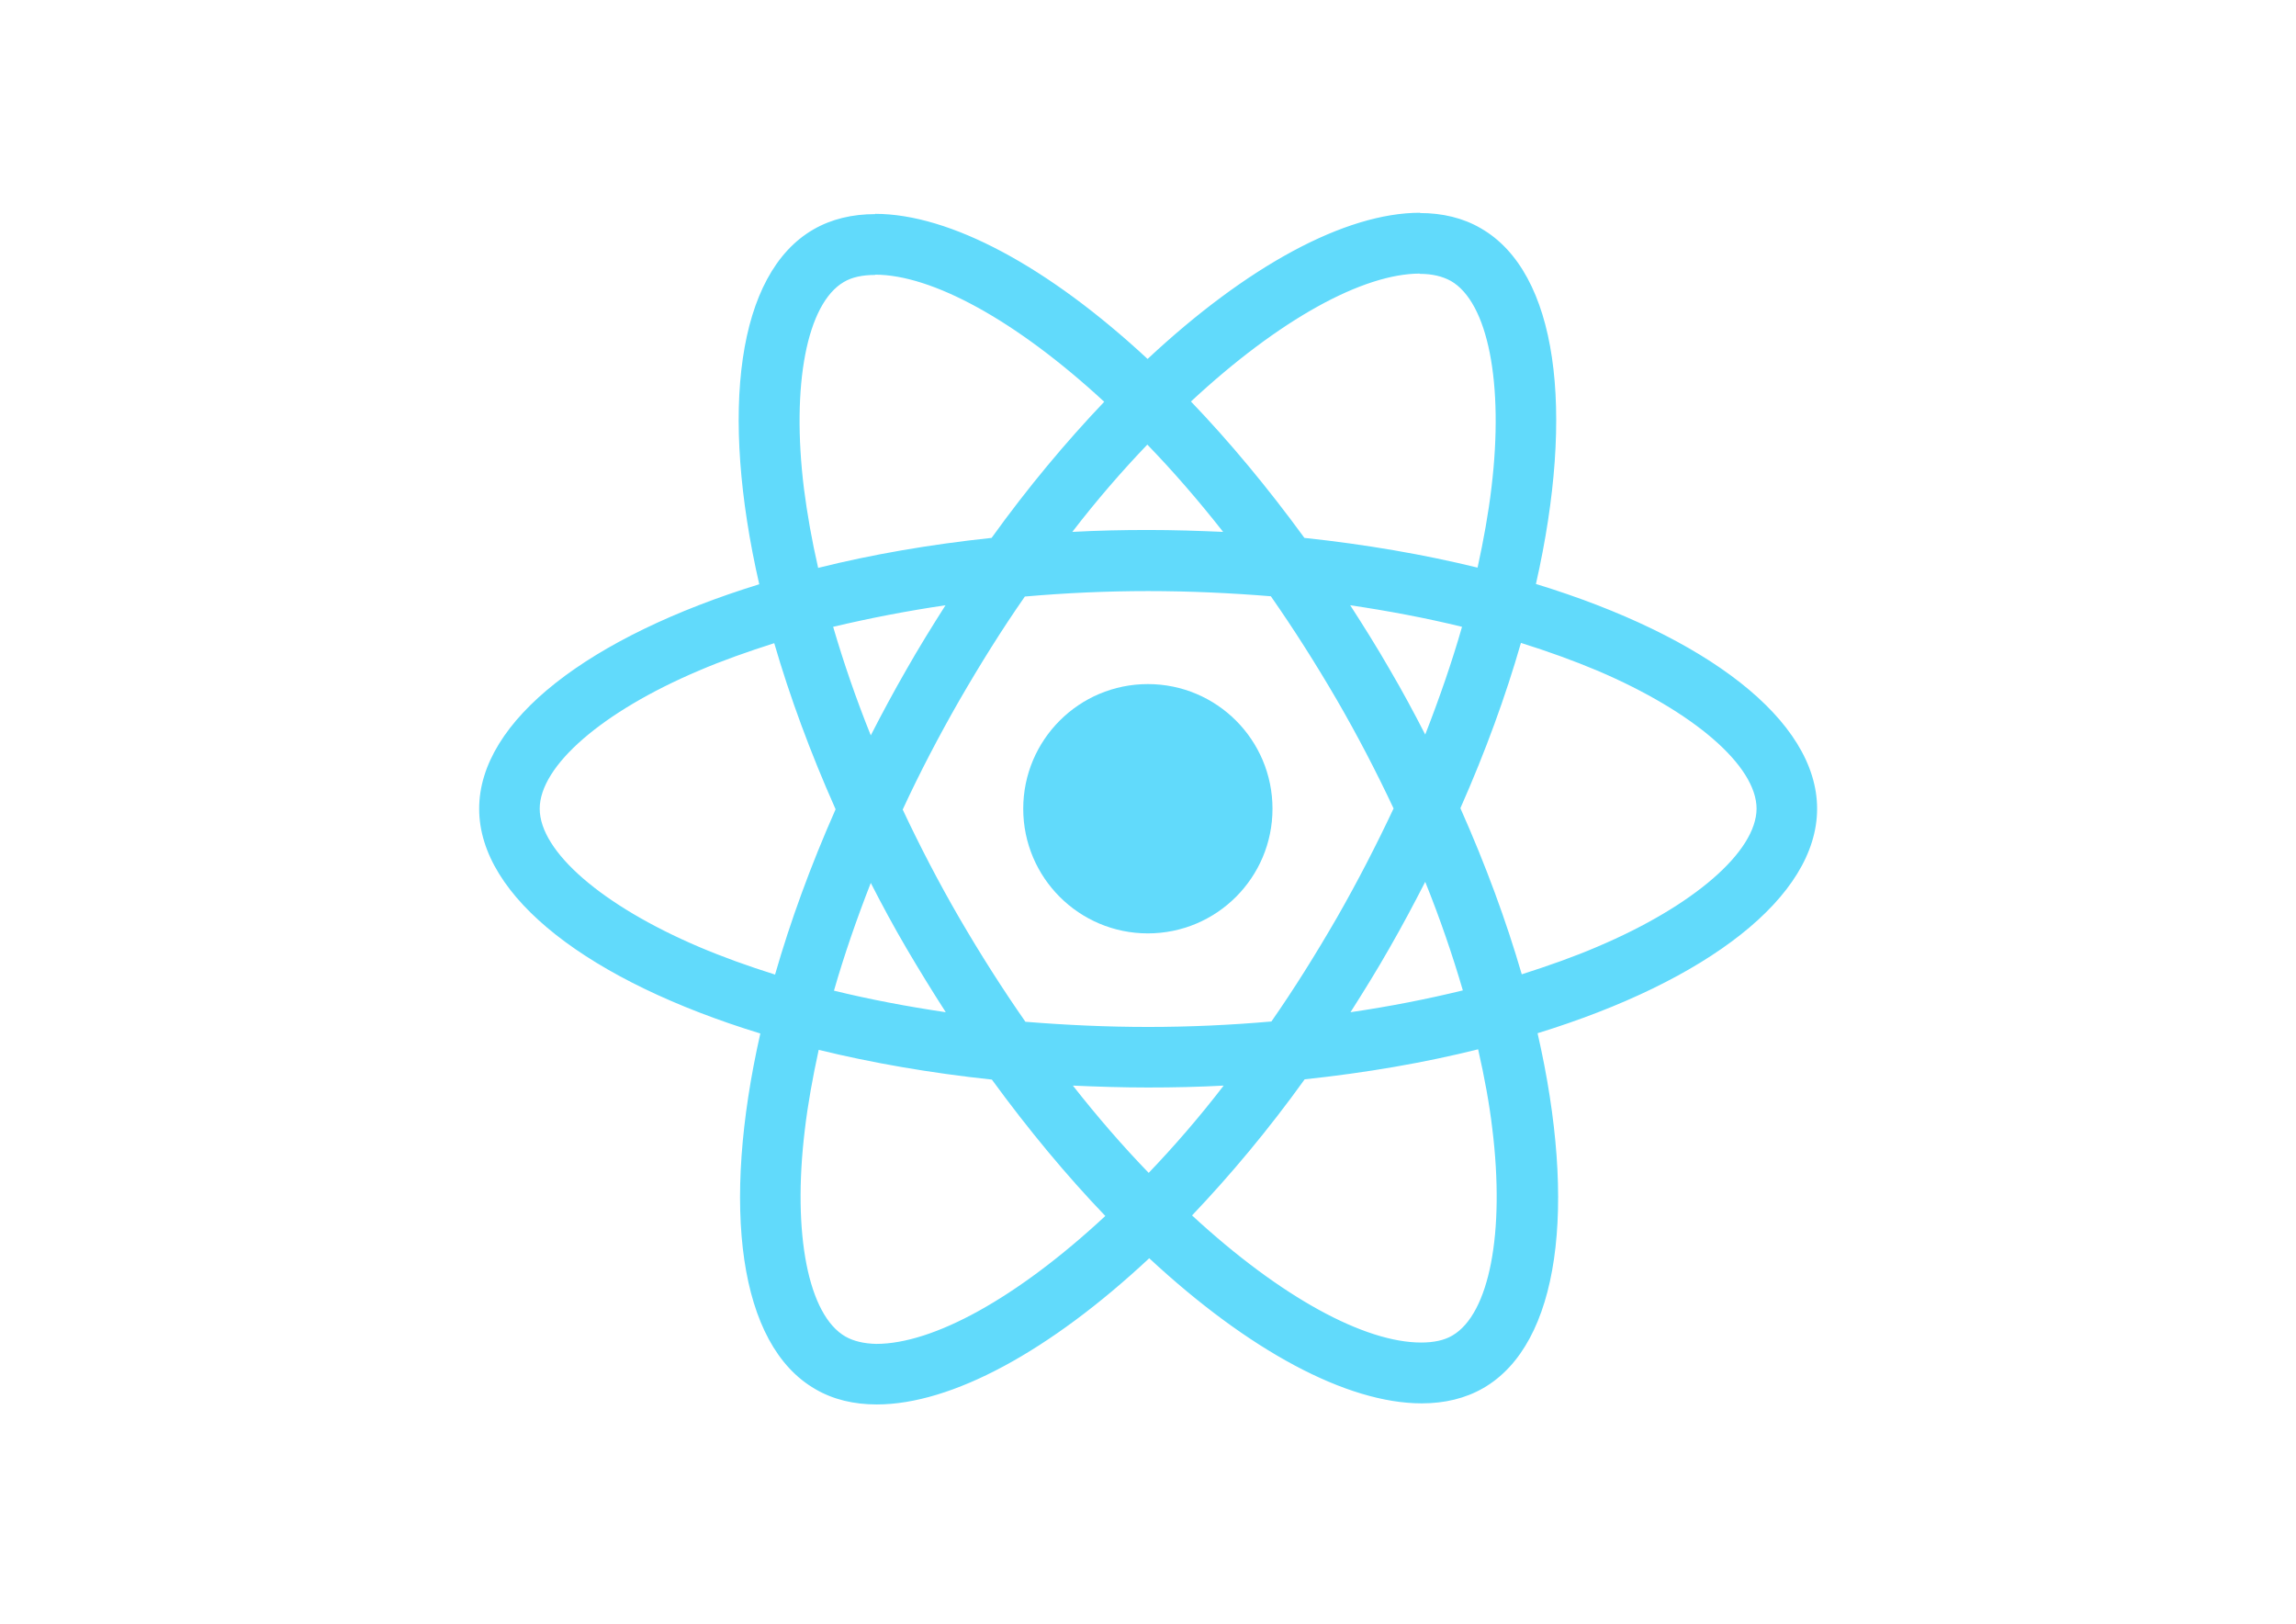
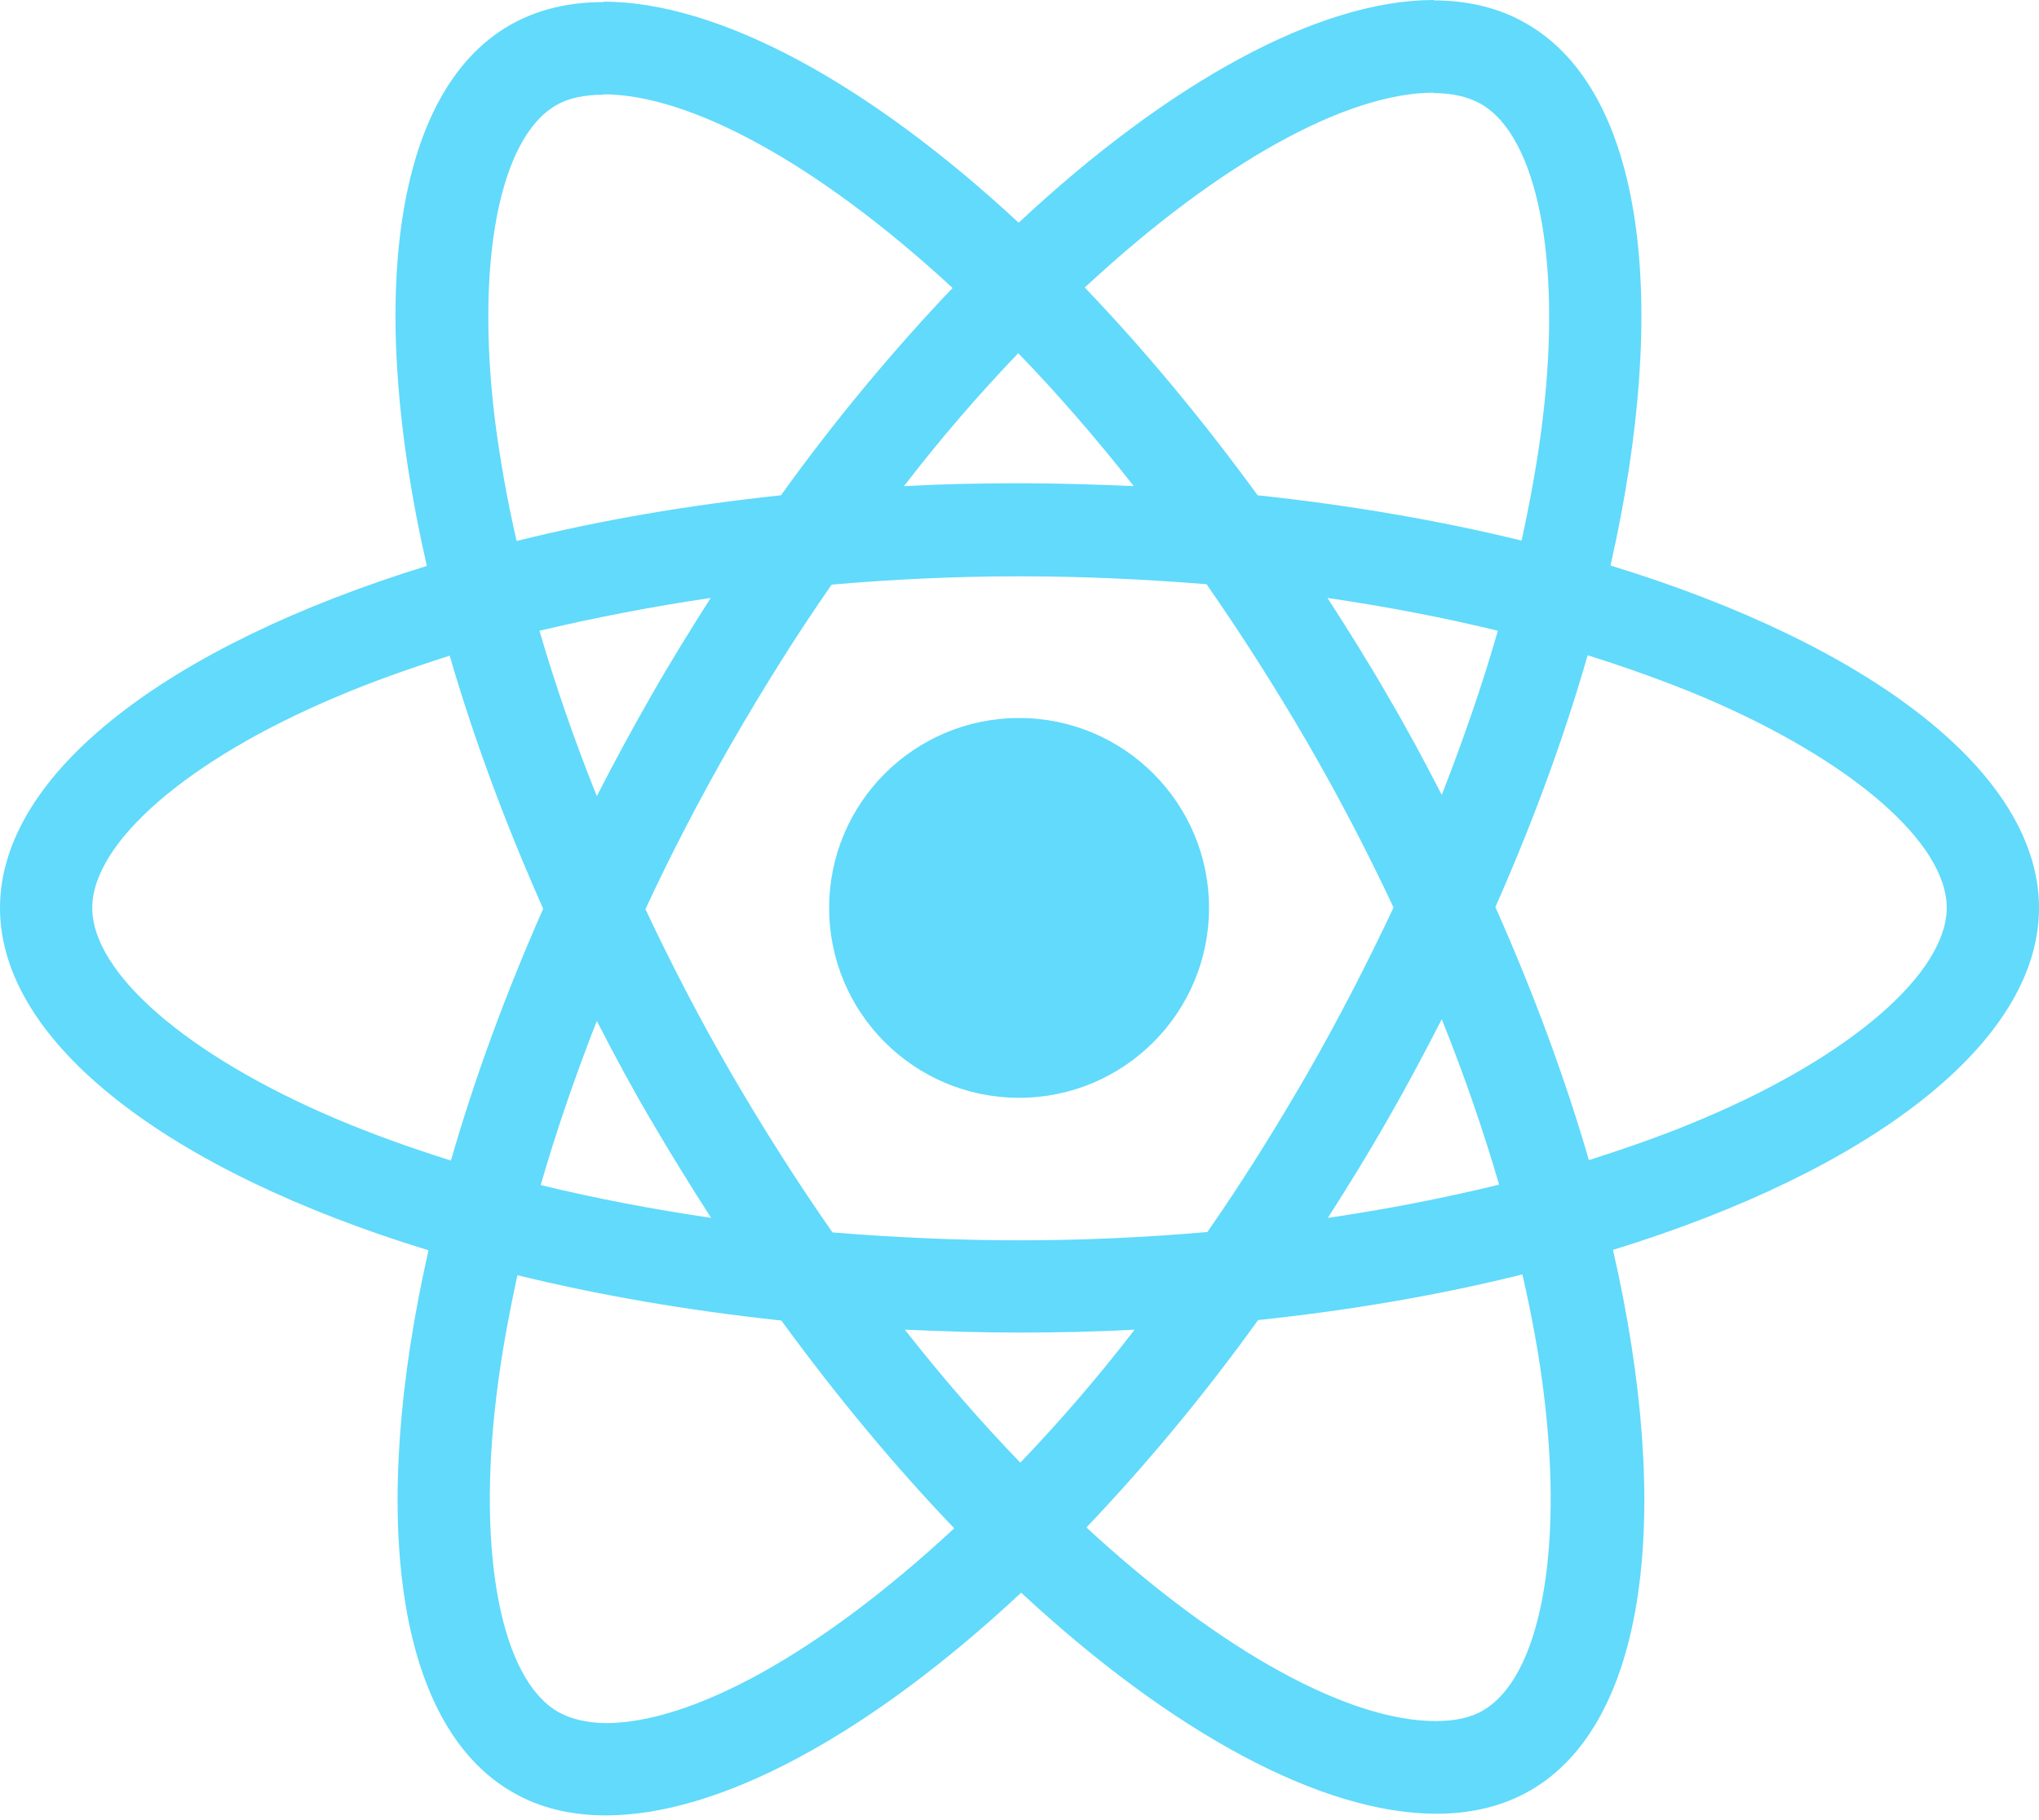
- <svg xmlns="http://www.w3.org/2000/svg" viewBox="0 0 841.9 595.3">
-   <g fill="#61DAFB">
-     <path d="M666.3 296.5c0-32.5-40.7-63.3-103.1-82.4 14.4-63.6 8-114.2-20.2-130.4-6.5-3.8-14.1-5.6-22.4-5.6v22.3c4.6 0 8.3.9 11.4 2.6 13.6 7.8 19.5 37.5 14.9 75.7-1.1 9.4-2.9 19.3-5.1 29.4-19.6-4.8-41-8.5-63.5-10.9-13.5-18.5-27.5-35.3-41.6-50 32.6-30.3 63.2-46.9 84-46.9V78c-27.5 0-63.5 19.6-99.9 53.6-36.4-33.8-72.4-53.2-99.9-53.2v22.3c20.7 0 51.4 16.5 84 46.6-14 14.7-28 31.4-41.3 49.9-22.6 2.4-44 6.1-63.6 11-2.3-10-4-19.7-5.2-29-4.7-38.2 1.1-67.9 14.6-75.8 3-1.8 6.9-2.6 11.5-2.6V78.5c-8.4 0-16 1.8-22.6 5.6-28.1 16.2-34.4 66.7-19.9 130.1-62.2 19.2-102.7 49.9-102.7 82.3 0 32.5 40.7 63.3 103.1 82.4-14.4 63.6-8 114.2 20.2 130.4 6.5 3.8 14.1 5.6 22.5 5.6 27.5 0 63.5-19.6 99.9-53.6 36.4 33.8 72.4 53.2 99.9 53.2 8.4 0 16-1.8 22.6-5.6 28.1-16.2 34.4-66.7 19.9-130.1 62-19.1 102.5-49.9 102.5-82.3zm-130.2-66.7c-3.7 12.9-8.3 26.2-13.5 39.5-4.1-8-8.4-16-13.1-24-4.6-8-9.5-15.8-14.4-23.4 14.2 2.1 27.9 4.7 41 7.9zm-45.8 106.5c-7.8 13.5-15.8 26.3-24.1 38.2-14.9 1.3-30 2-45.2 2-15.1 0-30.2-.7-45-1.9-8.3-11.9-16.4-24.6-24.2-38-7.6-13.1-14.5-26.4-20.8-39.8 6.2-13.4 13.2-26.8 20.7-39.9 7.8-13.5 15.8-26.3 24.1-38.2 14.9-1.3 30-2 45.2-2 15.1 0 30.2.7 45 1.9 8.3 11.9 16.4 24.6 24.2 38 7.6 13.1 14.5 26.4 20.8 39.8-6.3 13.4-13.2 26.8-20.7 39.9zm32.3-13c5.4 13.4 10 26.8 13.8 39.8-13.1 3.2-26.9 5.9-41.2 8 4.9-7.7 9.8-15.6 14.4-23.7 4.6-8 8.9-16.1 13-24.1zM421.2 430c-9.3-9.6-18.6-20.3-27.8-32 9 .4 18.2.7 27.5.7 9.4 0 18.7-.2 27.8-.7-9 11.7-18.3 22.4-27.5 32zm-74.4-58.9c-14.2-2.1-27.9-4.7-41-7.9 3.7-12.9 8.3-26.2 13.5-39.5 4.1 8 8.4 16 13.1 24 4.7 8 9.5 15.8 14.4 23.4zM420.7 163c9.3 9.6 18.6 20.3 27.8 32-9-.4-18.2-.7-27.5-.7-9.4 0-18.7.2-27.8.7 9-11.7 18.3-22.4 27.5-32zm-74 58.9c-4.9 7.7-9.8 15.6-14.4 23.7-4.6 8-8.9 16-13 24-5.4-13.4-10-26.8-13.8-39.8 13.1-3.1 26.9-5.8 41.2-7.9zm-90.5 125.2c-35.4-15.1-58.3-34.9-58.3-50.6 0-15.7 22.9-35.6 58.3-50.6 8.6-3.7 18-7 27.7-10.1 5.7 19.6 13.2 40 22.5 60.9-9.2 20.8-16.6 41.1-22.2 60.6-9.9-3.1-19.3-6.5-28-10.2zM310 490c-13.6-7.8-19.5-37.5-14.9-75.7 1.1-9.4 2.9-19.3 5.1-29.4 19.6 4.8 41 8.5 63.5 10.9 13.5 18.5 27.5 35.3 41.6 50-32.6 30.3-63.2 46.9-84 46.9-4.5-.1-8.3-1-11.3-2.7zm237.2-76.2c4.7 38.2-1.1 67.9-14.6 75.8-3 1.8-6.9 2.6-11.5 2.6-20.7 0-51.4-16.5-84-46.6 14-14.7 28-31.4 41.3-49.9 22.6-2.4 44-6.1 63.6-11 2.3 10.1 4.1 19.8 5.2 29.1zm38.5-66.7c-8.6 3.7-18 7-27.7 10.1-5.7-19.6-13.2-40-22.5-60.9 9.2-20.8 16.6-41.1 22.2-60.6 9.9 3.1 19.3 6.5 28.1 10.2 35.4 15.1 58.3 34.9 58.3 50.6-.1 15.7-23 35.6-58.4 50.6zM320.8 78.4z" />
-     <circle cx="420.9" cy="296.5" r="45.7" />
-     <path d="M520.5 78.1z" />
-   </g>
+ <svg xmlns="http://www.w3.org/2000/svg" width="400" height="357" viewBox="0 0 400 357" fill="none">
+   <path d="M400 178.149C400 151.651 366.816 126.539 315.94 110.966C327.68 59.111 322.462 17.856 299.47 4.647C294.17 1.549 287.974 0.082 281.207 0.082V18.263C284.957 18.263 287.974 18.997 290.501 20.383C301.59 26.743 306.4 50.958 302.65 82.104C301.753 89.768 300.285 97.839 298.492 106.074C282.511 102.161 265.063 99.144 246.718 97.187C235.711 82.104 224.297 68.406 212.801 56.421C239.38 31.716 264.329 18.182 281.288 18.182V0C258.867 0 229.515 15.98 199.837 43.702C170.159 16.143 140.807 0.326 118.386 0.326V18.508C135.263 18.508 160.294 31.961 186.873 56.502C175.459 68.488 164.044 82.104 153.2 97.187C134.774 99.144 117.326 102.161 101.345 106.156C99.47 98.002 98.084 90.094 97.106 82.511C93.273 51.366 98.002 27.15 109.009 20.709C111.455 19.242 114.635 18.59 118.386 18.59V0.408C111.537 0.408 105.34 1.875 99.959 4.973C77.049 18.182 71.912 59.356 83.734 111.048C33.021 126.702 0 151.733 0 178.149C0 204.647 33.184 229.759 84.06 245.332C72.32 297.187 77.538 338.443 100.53 351.651C105.83 354.749 112.026 356.217 118.875 356.217C141.296 356.217 170.648 340.236 200.326 312.515C230.004 340.073 259.356 355.891 281.777 355.891C288.626 355.891 294.823 354.423 300.204 351.325C323.115 338.117 328.251 296.943 316.429 245.251C366.979 229.678 400 204.566 400 178.149V178.149ZM293.844 123.767C290.828 134.285 287.077 145.128 282.837 155.972C279.494 149.45 275.989 142.927 272.157 136.404C268.406 129.882 264.411 123.522 260.416 117.326C271.994 119.038 283.163 121.158 293.844 123.767ZM256.502 210.599C250.143 221.606 243.62 232.042 236.853 241.745C224.704 242.805 212.393 243.375 200 243.375C187.689 243.375 175.377 242.805 163.31 241.826C156.543 232.124 149.939 221.769 143.579 210.844C137.383 200.163 131.757 189.319 126.62 178.394C131.676 167.468 137.383 156.543 143.498 145.862C149.857 134.855 156.38 124.419 163.147 114.717C175.296 113.657 187.607 113.086 200 113.086C212.311 113.086 224.623 113.657 236.69 114.635C243.457 124.338 250.061 134.692 256.421 145.618C262.617 156.298 268.243 167.142 273.38 178.068C268.243 188.993 262.617 199.918 256.502 210.599ZM282.837 200C287.24 210.925 290.991 221.851 294.089 232.45C283.408 235.059 272.157 237.261 260.497 238.973C264.492 232.695 268.488 226.254 272.238 219.649C275.989 213.127 279.494 206.523 282.837 200ZM200.163 286.996C192.581 279.168 184.998 270.444 177.497 260.905C184.835 261.231 192.336 261.476 199.918 261.476C207.583 261.476 215.165 261.313 222.585 260.905C215.247 270.444 207.664 279.168 200.163 286.996ZM139.503 238.973C127.925 237.261 116.755 235.141 106.074 232.532C109.091 222.014 112.841 211.17 117.081 200.326C120.424 206.849 123.93 213.371 127.762 219.894C131.594 226.417 135.508 232.776 139.503 238.973ZM199.755 69.303C207.338 77.13 214.92 85.854 222.422 95.393C215.084 95.067 207.583 94.823 200 94.823C192.336 94.823 184.753 94.986 177.334 95.393C184.672 85.854 192.254 77.13 199.755 69.303ZM139.421 117.326C135.426 123.604 131.431 130.045 127.68 136.649C123.93 143.172 120.424 149.694 117.081 156.217C112.678 145.291 108.928 134.366 105.83 123.767C116.51 121.239 127.762 119.038 139.421 117.326ZM65.634 219.405C36.771 207.093 18.1 190.95 18.1 178.149C18.1 165.349 36.771 149.124 65.634 136.894C72.646 133.877 80.31 131.186 88.219 128.659C92.866 144.639 98.981 161.272 106.563 178.312C99.062 195.271 93.029 211.822 88.463 227.721C80.391 225.194 72.727 222.422 65.634 219.405ZM109.499 335.915C98.41 329.556 93.6 305.34 97.35 274.195C98.247 266.531 99.715 258.459 101.508 250.224C117.489 254.138 134.937 257.155 153.282 259.111C164.289 274.195 175.703 287.892 187.199 299.878C160.62 324.582 135.671 338.117 118.712 338.117C115.043 338.035 111.945 337.301 109.499 335.915V335.915ZM302.894 273.787C306.726 304.933 301.998 329.148 290.991 335.589C288.545 337.057 285.365 337.709 281.614 337.709C264.737 337.709 239.707 324.256 213.127 299.715C224.541 287.729 235.956 274.113 246.8 259.03C265.226 257.073 282.674 254.056 298.655 250.061C300.53 258.296 301.998 266.205 302.894 273.787V273.787ZM334.285 219.405C327.273 222.422 319.609 225.112 311.7 227.64C307.053 211.659 300.938 195.027 293.355 177.986C300.856 161.027 306.89 144.476 311.455 128.577C319.527 131.105 327.191 133.877 334.366 136.894C363.229 149.205 381.9 165.349 381.9 178.149C381.818 190.95 363.147 207.175 334.285 219.405V219.405Z" fill="#61DAFB" />
+   <path d="M199.919 215.41C220.497 215.41 237.179 198.728 237.179 178.149C237.179 157.571 220.497 140.889 199.919 140.889C179.34 140.889 162.658 157.571 162.658 178.149C162.658 198.728 179.34 215.41 199.919 215.41Z" fill="#61DAFB" />
</svg>
